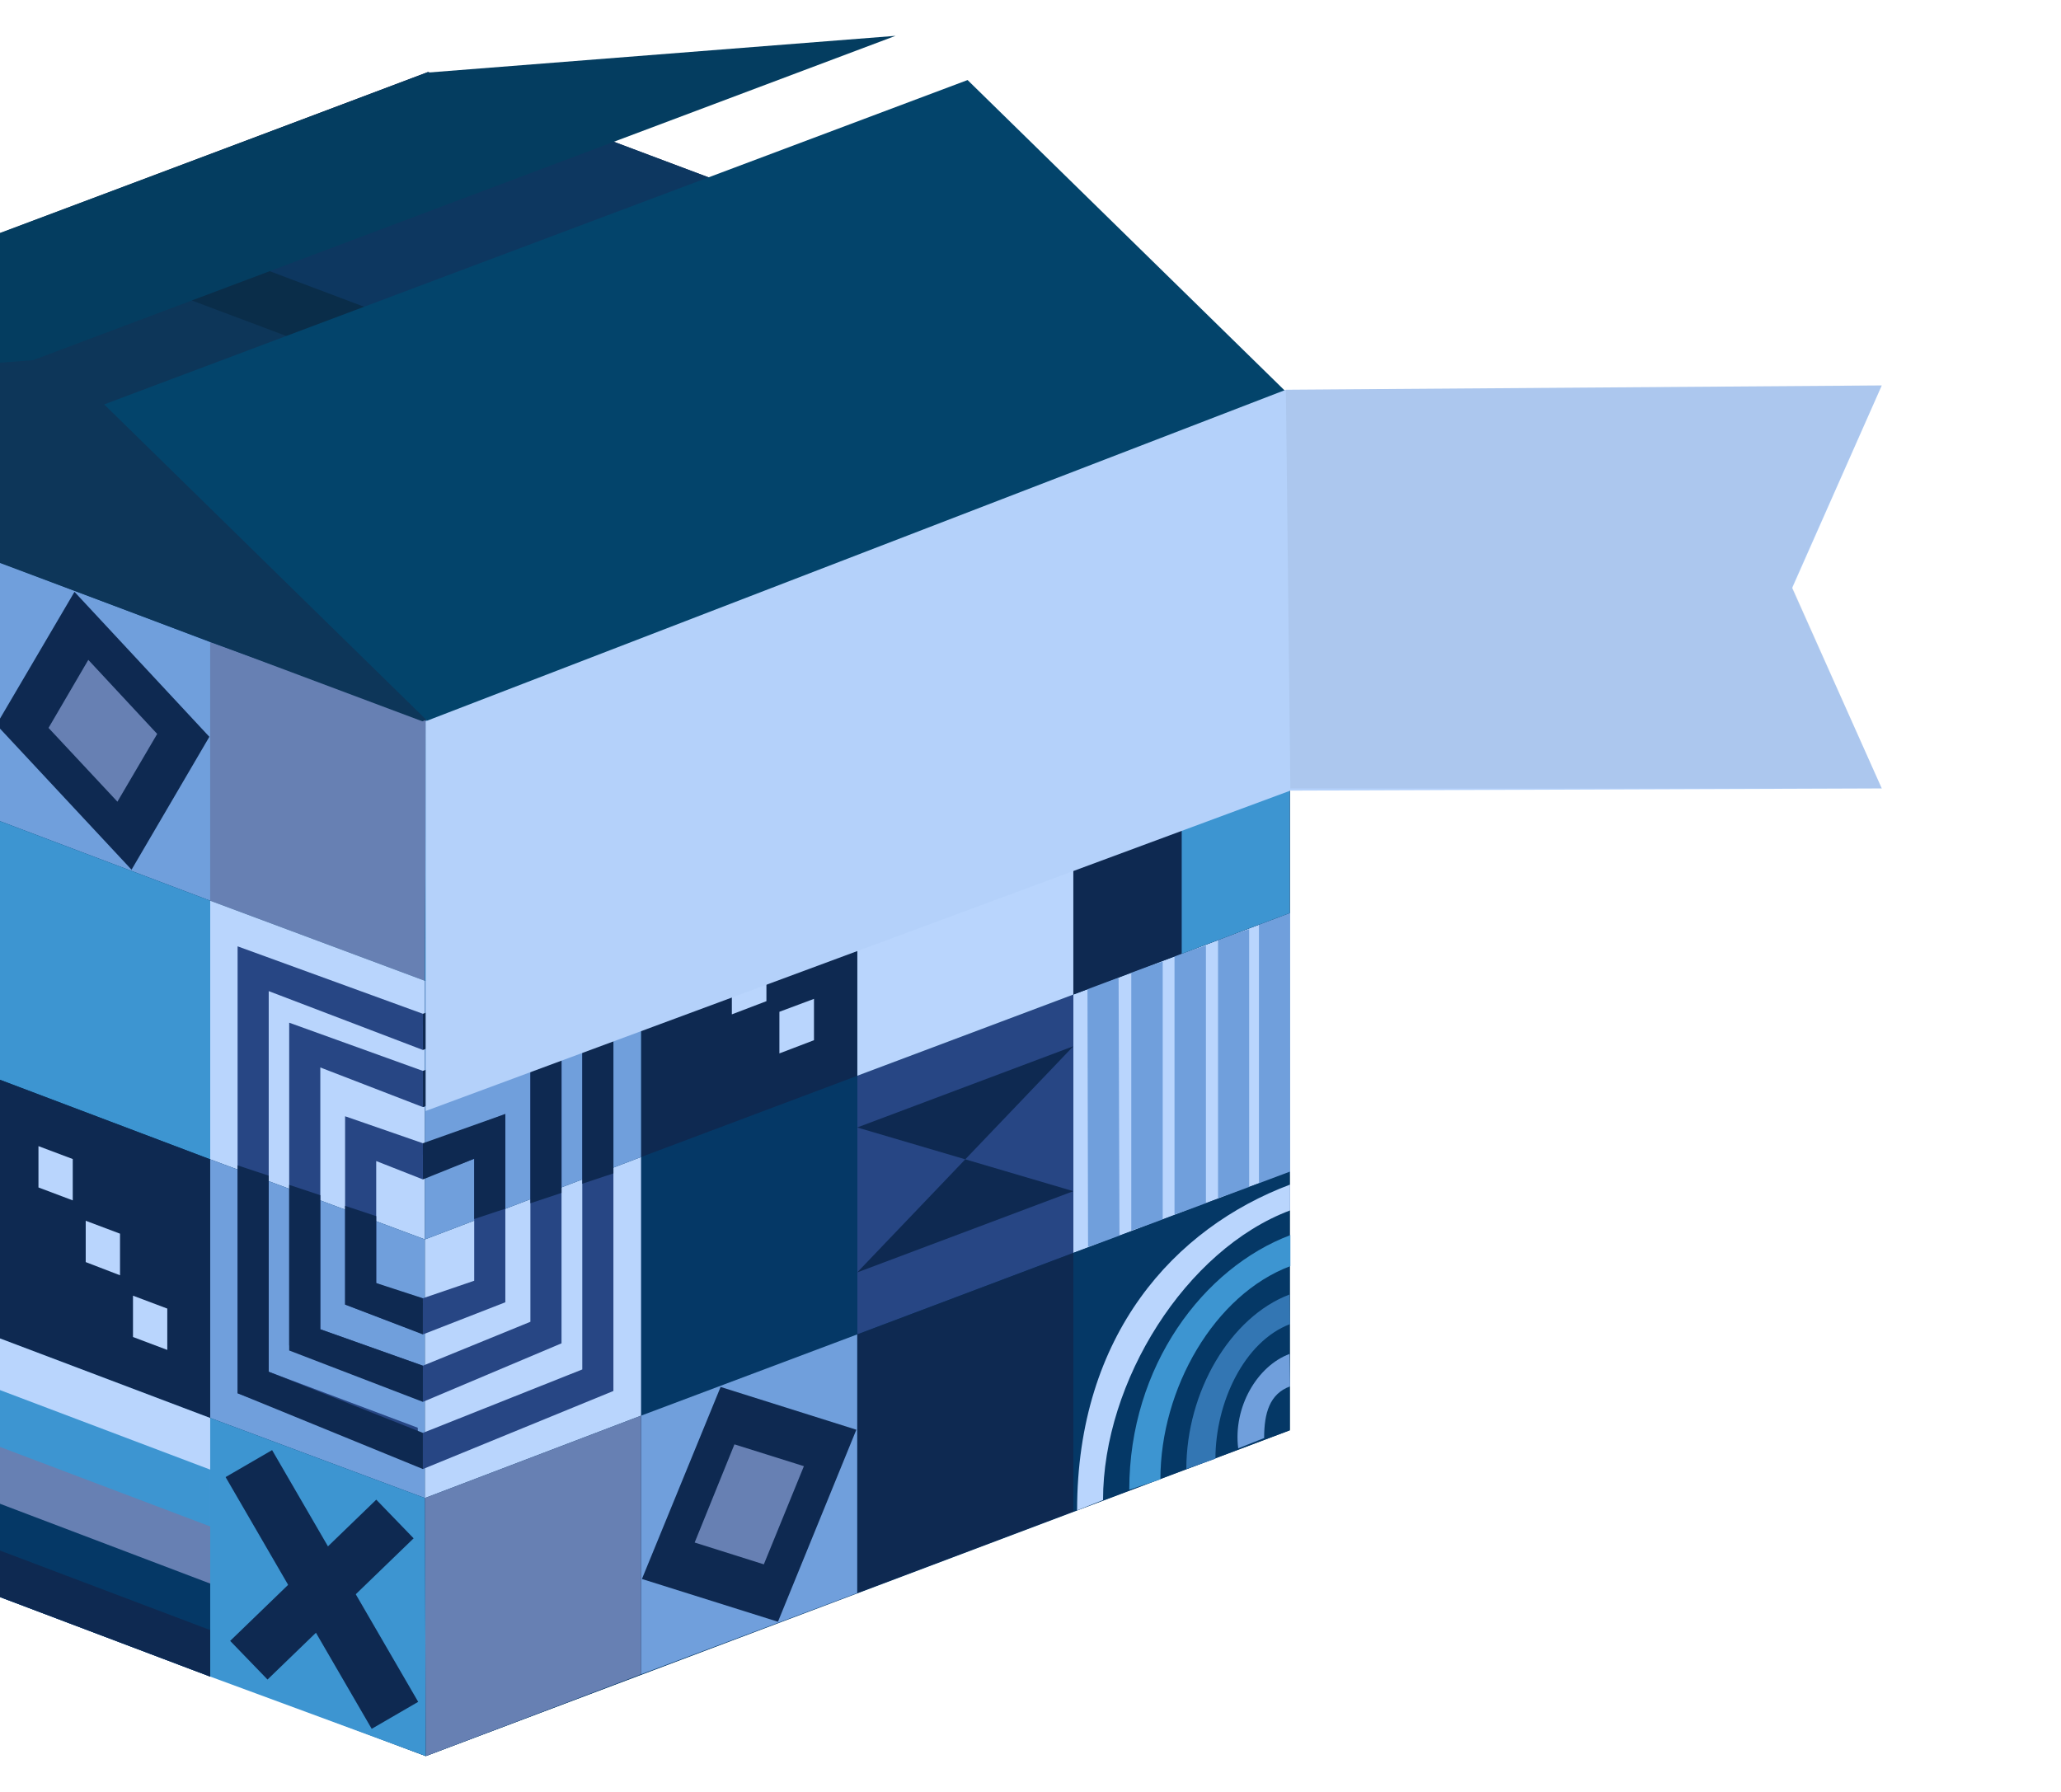
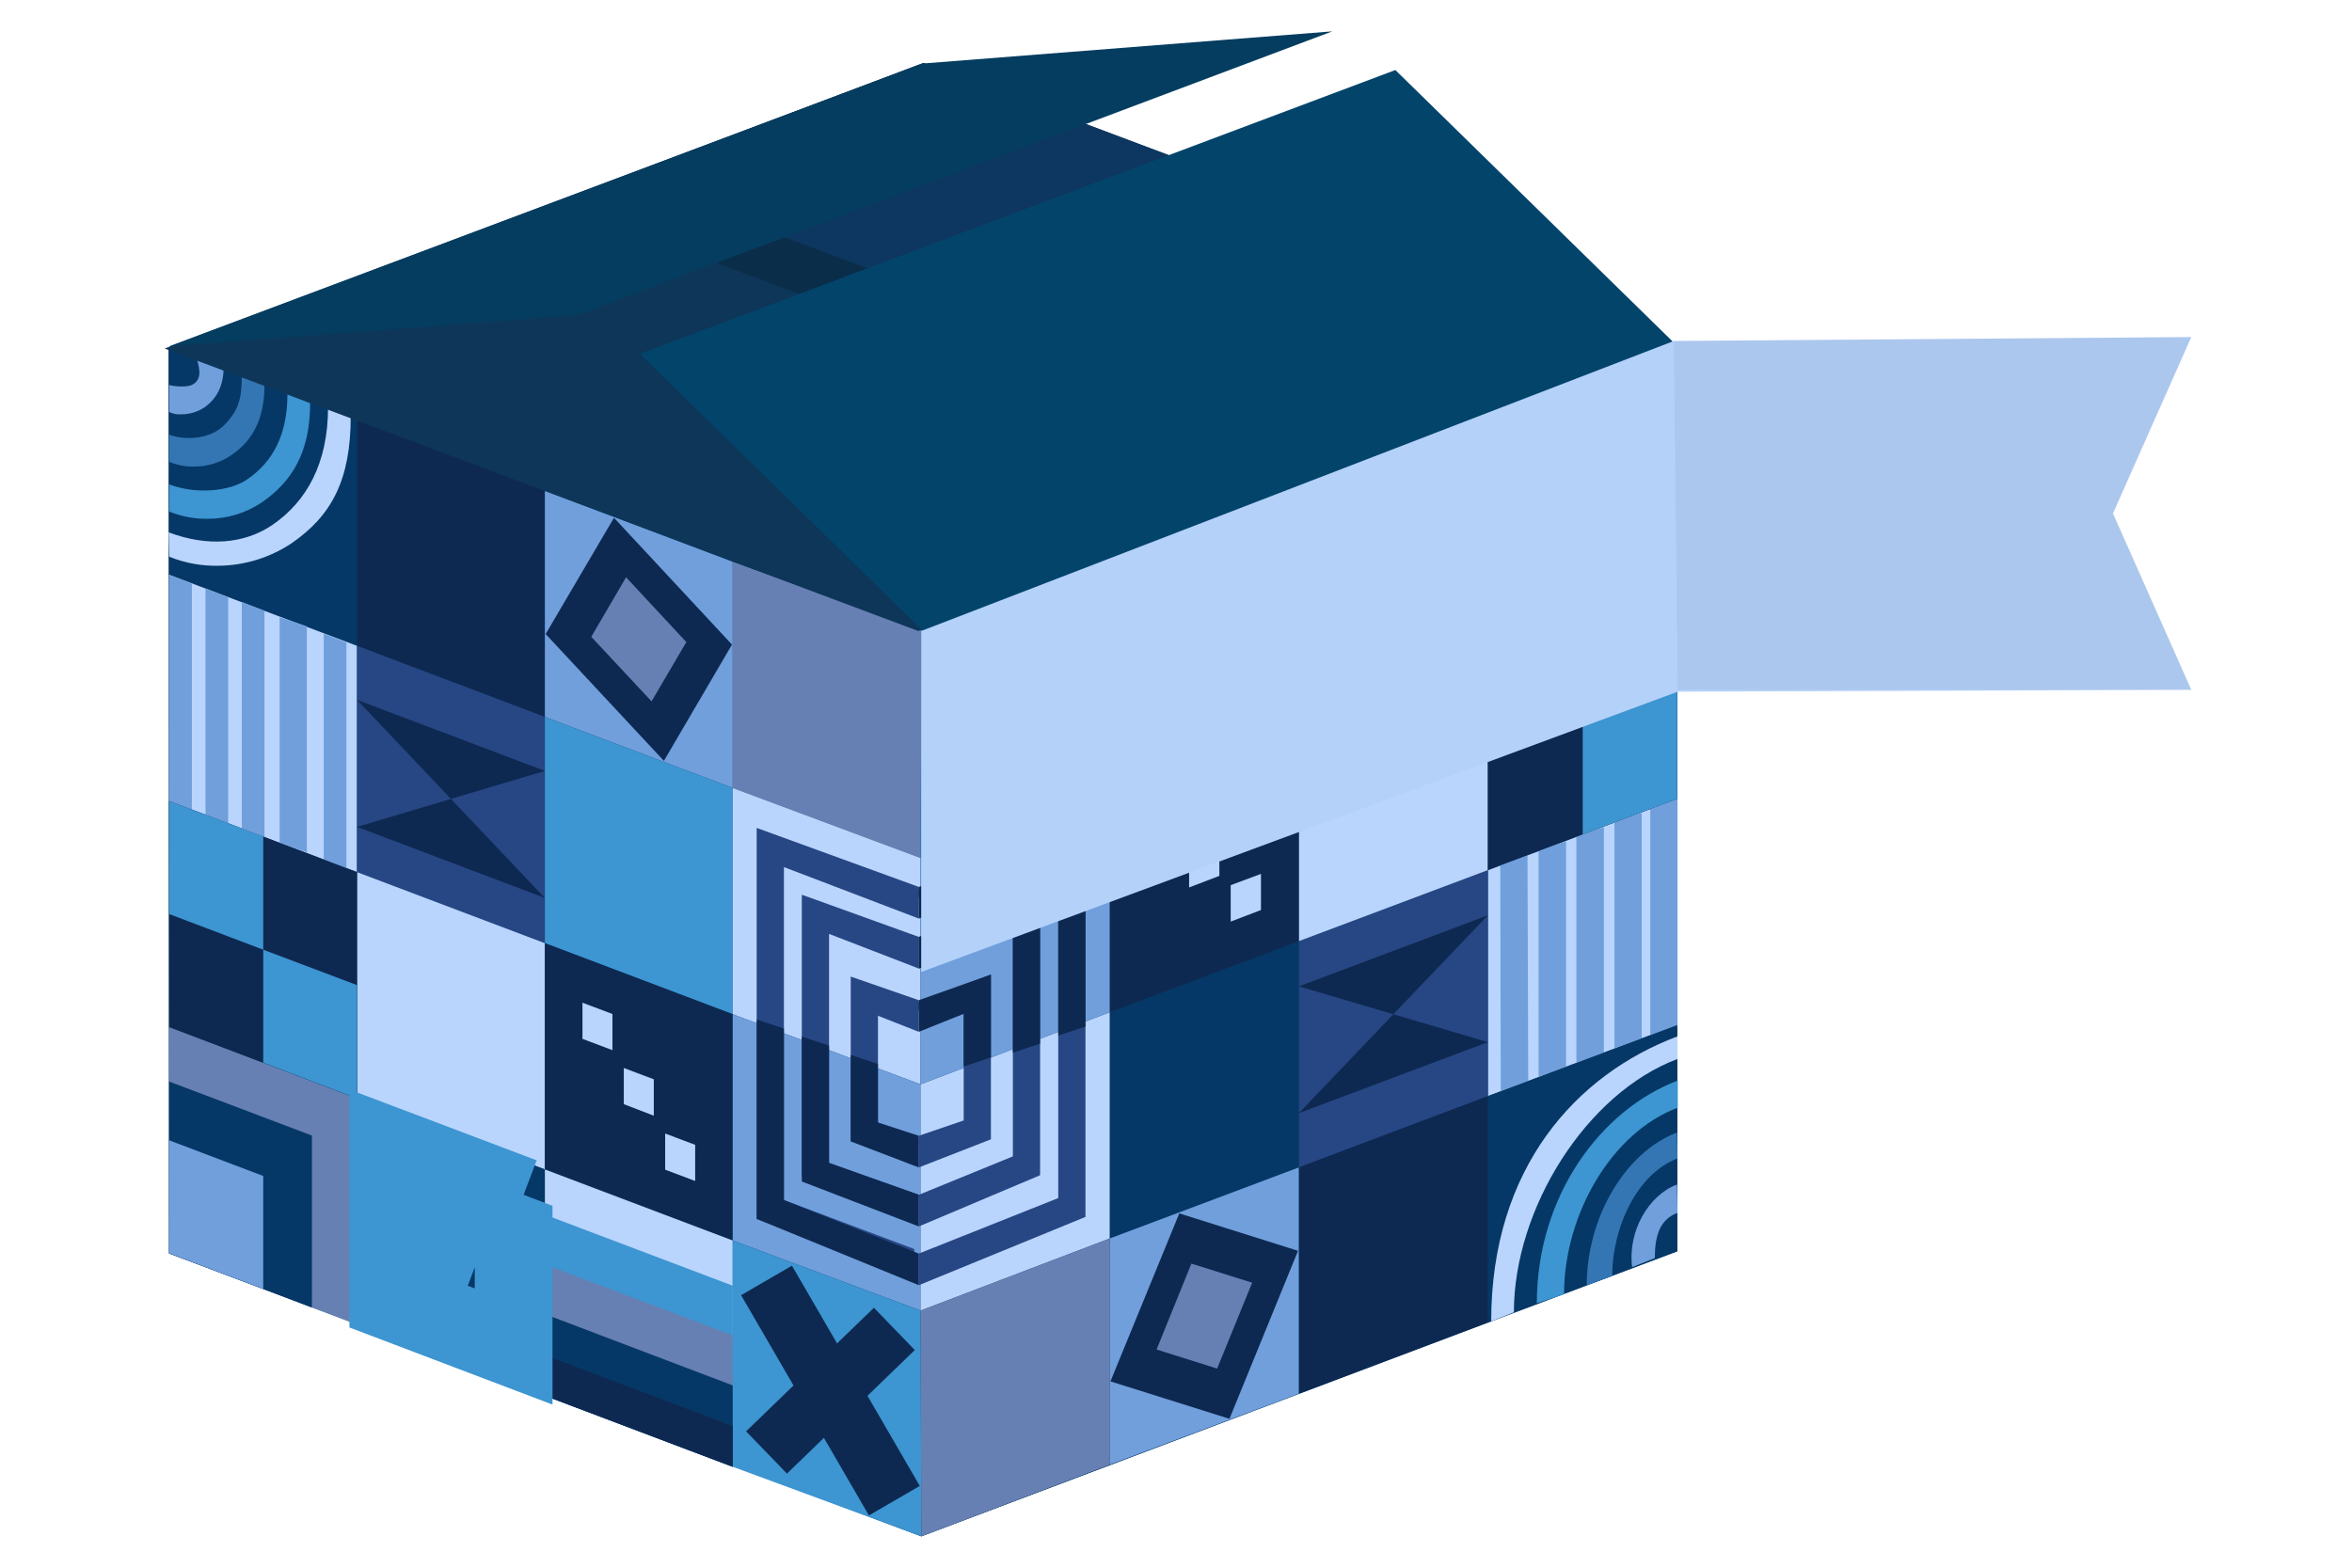
- <svg xmlns="http://www.w3.org/2000/svg" width="230" height="200" viewBox="0 0 230 200" fill="none">
-   <path d="M47.517 196L-48.42 159.926L-48.452 44.271L47.549 80.377L47.517 196Z" fill="#053866" />
-   <path d="M143.71 159.637L47.677 123.403L47.773 8.037L143.903 44.143L143.71 159.637Z" fill="#102E5B" />
-   <path d="M47.517 196L143.904 159.51V44.143L47.549 80.377L47.517 196Z" fill="#054270" />
-   <path d="M-48.42 159.926L47.71 123.147L47.775 8.037L-48.452 44.271L-48.42 159.926Z" fill="#0A2D49" />
-   <path d="M47.517 196L-48.42 159.894L-48.452 44.271L47.549 80.377L47.517 196Z" fill="#053866" />
-   <path d="M23.459 100.529L-0.501 91.462V62.596L23.459 71.663V100.529Z" fill="#709FDC" />
-   <path d="M47.419 109.467L23.459 100.528V71.663L47.548 80.377L47.419 109.467Z" fill="#6780B3" />
-   <path d="M23.459 129.394L-0.501 120.328V91.462L23.459 100.529V129.394Z" fill="#3D95D1" />
-   <path d="M47.419 138.333L23.459 129.394V100.529L47.419 109.467V138.333Z" fill="#B9D5FD" />
-   <path d="M23.459 158.26L-0.501 149.194V120.328L23.459 129.394V158.26Z" fill="#0E2951" />
-   <path d="M47.419 167.198L23.459 158.26V129.394L47.419 138.333V167.198Z" fill="#709FDC" />
-   <path d="M23.459 187.126L-0.501 178.059V149.193L23.459 158.26V187.126Z" fill="#B9D5FD" />
-   <path d="M47.516 196L23.459 187.126V158.26L47.419 167.198L47.516 196Z" fill="#3D95D1" />
-   <path d="M46.808 163.162L26.515 155.505V105.622L47.194 113.151V117.188L29.988 110.62V153.102L46.615 159.349L46.808 163.162Z" fill="#274684" />
-   <path d="M47.194 163.963L26.515 155.505V130.067L29.988 131.22V153.102L47.194 159.926V163.963Z" fill="#0E2951" />
-   <path d="M46.809 155.665L32.273 150.155V114.145L47.195 119.527V123.564L35.746 119.142V148.36L47.195 152.429L46.809 155.665Z" fill="#274684" />
-   <path d="M46.808 148.745L38.511 145.605V124.588L47.194 127.6V131.637L41.984 129.586V143.202L47.194 145.477L46.808 148.745Z" fill="#274684" />
-   <path d="M47.194 148.937L38.511 145.605V134.585L41.984 135.738V143.203L47.194 144.901V148.937Z" fill="#0E2951" />
-   <path d="M47.195 156.466L32.273 150.731V132.246L35.746 133.399V148.361L47.195 152.429V156.466Z" fill="#0E2951" />
-   <path d="M23.364 82.235L14.68 97.069L-0.403 80.89L8.312 66.056L23.364 82.235Z" fill="#0E2951" />
-   <path d="M17.542 81.915L13.104 89.476L5.417 81.242L9.855 73.649L17.542 81.915Z" fill="#6780B3" />
-   <path d="M23.459 187.126L-0.501 178.059V154.96L23.459 164.027V187.126Z" fill="#3D95D1" />
-   <path d="M23.459 187.126L-0.501 178.059V161.304L23.459 170.37V187.126Z" fill="#6780B3" />
-   <path d="M23.459 187.126L-0.501 178.059V167.647L23.459 176.746V187.126Z" fill="#053866" />
-   <path d="M23.459 187.126L-0.501 178.059V172.869L23.459 181.936V187.126Z" fill="#0E2951" />
-   <path d="M27.77 185.299L44.075 169.537" stroke="#0E2951" stroke-width="6" stroke-miterlimit="10" />
-   <path d="M44.075 191.451L27.77 163.354" stroke="#0E2951" stroke-width="6" stroke-miterlimit="10" />
-   <path d="M8.119 133.976L4.292 132.534V127.921L8.119 129.362V133.976Z" fill="#B9D5FD" />
-   <path d="M13.394 142.337L9.566 140.864V136.25L13.394 137.692V142.337Z" fill="#B9D5FD" />
-   <path d="M18.668 150.667L14.841 149.225V144.612L18.668 146.053V150.667Z" fill="#B9D5FD" />
-   <path d="M47.549 80.377L143.904 44.143L143.936 159.638L47.517 196L47.549 80.377Z" fill="#053866" />
-   <path d="M119.782 111.005L143.935 101.906V130.772L119.782 139.838V111.005Z" fill="#B9D5FD" />
-   <path d="M95.661 120.071L119.782 111.005V139.839L95.661 148.937V120.071Z" fill="#274684" />
-   <path d="M71.541 129.138L95.662 120.072V148.937L71.541 158.004V129.138Z" fill="#053866" />
-   <path d="M47.419 138.333L71.54 129.138V158.004L47.419 167.199V138.333Z" fill="#B9D5FD" />
-   <path d="M95.661 91.206L119.782 82.139V111.005L95.661 120.071V91.206Z" fill="#B9D5FD" />
-   <path d="M71.541 100.272L95.662 91.206V120.071L71.541 129.138V100.272Z" fill="#0E2951" />
-   <path d="M47.419 109.467L71.54 100.272V129.138L47.419 138.333V109.467Z" fill="#709FDC" />
-   <path d="M95.661 148.937L119.782 139.838V168.704L95.661 177.803V148.937Z" fill="#0E2951" />
-   <path d="M71.541 158.004L95.662 148.937V177.803L71.541 186.869V158.004Z" fill="#709FDC" />
-   <path d="M47.419 167.198L71.54 158.004V186.869L47.515 196L47.419 167.198Z" fill="#6780B3" />
-   <path d="M119.782 53.274L143.903 44.143L143.935 73.041L119.782 82.139V53.274Z" fill="#6780B3" />
-   <path d="M95.661 62.34L119.782 53.274V82.139L95.661 91.206V62.34Z" fill="#053866" />
-   <path d="M71.541 71.406L95.662 62.34V91.206L71.541 100.272V71.406Z" fill="#B9D5FD" />
-   <path d="M47.548 80.377L71.54 71.407V100.272L47.419 109.467L47.548 80.377Z" fill="#3D95D1" />
-   <path d="M47.194 163.963V159.926L64.98 152.846V110.364L48.031 116.74L46.809 113.504L68.453 105.366V155.249L47.194 163.963Z" fill="#274684" />
-   <path d="M68.453 130.964L64.98 132.118V110.364L47.194 117.188V113.151L68.453 105.366V130.964Z" fill="#0E2951" />
-   <path d="M47.194 156.466V152.429L59.191 147.527V118.886L47.194 123.563V119.527L62.664 115.041V149.93L47.194 156.466Z" fill="#274684" />
-   <path d="M47.194 148.937V144.901L52.919 142.946V129.33L48.031 131.189L46.809 127.953L56.393 124.333V145.349L47.194 148.937Z" fill="#274684" />
-   <path d="M56.392 134.905L52.919 136.058V129.33L47.194 131.637V127.6L56.392 124.333V134.905Z" fill="#0E2951" />
-   <path d="M62.664 133.143L59.191 134.296V118.886L47.194 123.564V119.527L62.664 113.888V133.143Z" fill="#0E2951" />
-   <path d="M131.875 48.724L143.903 44.143L143.936 58.624L131.875 63.141V48.724Z" fill="#FF8098" />
-   <path d="M71.637 176.233L80.417 154.8L95.565 159.573L86.817 181.006L71.637 176.233Z" fill="#0E2951" />
-   <path d="M77.522 172.164L81.961 161.207L89.712 163.642L85.241 174.599L77.522 172.164Z" fill="#6780B3" />
-   <path d="M71.541 71.406L95.662 62.34V85.439L71.541 94.505V71.406Z" fill="#3D95D1" />
-   <path d="M71.541 71.406L95.662 62.34V79.096L71.541 88.162V71.406Z" fill="#6780B3" />
-   <path d="M71.541 71.406L95.662 62.34V72.72L71.541 81.819V71.406Z" fill="#053866" />
-   <path d="M71.541 71.406L95.662 62.34V67.53L71.541 76.629V71.406Z" fill="#0E2951" />
-   <path d="M119.782 132.95L95.661 142.017L119.782 116.772L95.661 125.838" fill="#0E2951" />
-   <path d="M143.969 131.06L140.495 132.214V102.771L143.969 101.618V131.06Z" fill="#709FDC" />
-   <path d="M139.401 132.566L135.928 133.719V104.854L139.401 103.7V132.566Z" fill="#709FDC" />
-   <path d="M124.928 138.012L121.423 139.166L121.358 110.268L124.832 109.115L124.928 138.012Z" fill="#709FDC" />
-   <path d="M129.753 136.186L126.247 137.34V108.474L129.753 107.321V136.186Z" fill="#709FDC" />
-   <path d="M134.577 134.392L131.071 135.546V106.68L134.577 105.526V134.392Z" fill="#709FDC" />
-   <path d="M119.782 82.139L143.935 73.041V101.906L119.782 111.005V82.139Z" fill="#0E2951" />
-   <path d="M119.782 139.838L143.935 130.772V159.637L119.782 168.704V139.838Z" fill="#053866" />
-   <path d="M119.782 82.139L131.875 77.59V92.007L119.782 96.556V82.139Z" fill="#3D95D1" />
-   <path d="M123.095 167.423L120.2 168.576C120.2 148.937 131.103 137.051 143.967 132.213V135.097C132.357 139.454 123.095 154.159 123.095 167.423Z" fill="#B9D5FD" />
-   <path d="M129.496 165.116L126.022 166.269C126.022 152.429 134.32 141.505 144.001 137.852V141.312C135.542 144.484 129.496 154.96 129.496 165.116Z" fill="#3D95D1" />
-   <path d="M135.638 162.809L132.39 163.963C132.39 155.313 137.31 146.983 143.903 144.484L143.968 147.784C138.822 149.738 135.638 156.562 135.638 162.809Z" fill="#3376B3" />
-   <path d="M141.073 160.502L138.179 161.656C137.6 157.042 140.302 152.461 143.904 151.116L143.968 154.736C141.685 155.569 141.073 157.715 141.073 160.502Z" fill="#709FDC" />
-   <path d="M105.374 70.061L110.102 68.267V73.746L101.804 76.885V67.306L113.672 62.821V76.533L98.234 82.364V64.423L117.242 57.278V80.025L98.234 87.201" stroke="#3D95D1" stroke-width="5" stroke-miterlimit="10" />
-   <path d="M67.198 76.501L50.796 104.629" stroke="#0E2951" stroke-width="6" stroke-miterlimit="10" />
-   <path d="M50.796 82.684L67.198 98.446" stroke="#0E2951" stroke-width="6" stroke-miterlimit="10" />
-   <path d="M86.978 112.927L90.837 111.485V116.099L86.978 117.573V112.927Z" fill="#B9D5FD" />
-   <path d="M81.671 108.602L85.53 107.128V111.742L81.671 113.215V108.602Z" fill="#B9D5FD" />
-   <path d="M76.364 104.245L80.224 102.771V107.417L76.364 108.858V104.245Z" fill="#B9D5FD" />
-   <path d="M125.604 51.095L143.903 44.143L143.935 66.121L125.604 73.009V51.095Z" fill="#053866" />
-   <path d="M130.525 49.205L143.904 44.143L143.937 60.194L130.525 65.256V49.205Z" fill="#709FDC" />
-   <path d="M131.875 92.007L143.936 87.489V101.906L131.875 106.455V92.007Z" fill="#3D95D1" />
-   <path d="M104.57 58.335L143.903 44.143L47.773 8.037L9.533 22.517L104.57 58.335Z" fill="#0D3760" />
-   <path d="M96.852 61.892L47.13 80.505L-49 44.463L0.786 25.785L96.852 61.892Z" fill="#0D3659" />
-   <path d="M99.939 4L47.709 8.101L-48.421 44.175L3.68 40.202L99.939 4Z" fill="#043D60" />
-   <path d="M143.968 44.175L107.979 8.934L11.624 45.136L47.773 80.537L143.968 44.175Z" fill="#03446B" />
-   <path d="M47.5 124V80.5L143.5 43.5L210 43.023L200 65.632L210 88L144 88.242L47.5 124Z" fill="#B4D1FA" />
-   <path d="M210 43L143.5 43.5L144 88H210L200 65.5L210 43Z" fill="black" fill-opacity="0.05" />
+ <svg xmlns="http://www.w3.org/2000/svg" width="240" height="160" viewBox="0 0 240 160" fill="none">
+   <path d="M94.014 156.8L17.264 127.941L17.238 35.417L94.04 64.302L94.014 156.8Z" fill="#053866" />
+   <path d="M170.97 127.71L94.143 98.723L94.22 6.429L171.124 35.314L170.97 127.71Z" fill="#102E5B" />
+   <path d="M94.014 156.8L171.124 127.608V35.314L94.039 64.302L94.014 156.8Z" fill="#054270" />
+   <path d="M17.264 127.941L94.168 98.518L94.22 6.429L17.238 35.417L17.264 127.941Z" fill="#0A2D49" />
+   <path d="M94.014 156.8L17.264 127.915L17.238 35.417L94.04 64.302L94.014 156.8Z" fill="#053866" />
+   <path d="M36.432 65.916L17.264 58.663L17.238 35.417L36.432 42.824V65.916Z" fill="#053866" />
+   <path d="M22.359 57.74C20.615 57.785 18.881 57.471 17.264 56.818L17.213 54.331C21.149 55.818 24.932 55.536 27.813 53.563C31.287 51.179 33.474 47.283 33.474 41.568L35.789 42.49C35.789 48.949 33.86 52.614 29.769 55.434C27.575 56.901 25.001 57.703 22.359 57.74Z" fill="#B9D5FD" />
+   <path d="M55.6 73.17L36.432 65.916V42.824L55.6 50.077V73.17Z" fill="#0E2951" />
+   <path d="M74.768 80.423L55.6 73.17V50.077L74.768 57.33V80.423Z" fill="#709FDC" />
+   <path d="M93.936 87.573L74.768 80.423V57.33L94.039 64.302L93.936 87.573Z" fill="#6780B3" />
+   <path d="M36.432 89.009L17.264 81.756V58.663L36.432 65.916V89.009Z" fill="#B9D5FD" />
+   <path d="M55.6 96.262L36.432 89.009V65.916L55.6 73.17V96.262Z" fill="#274684" />
+   <path d="M74.768 103.516L55.6 96.262V73.17L74.768 80.423V103.516Z" fill="#3D95D1" />
+   <path d="M93.936 110.666L74.768 103.515V80.423L93.936 87.574V110.666Z" fill="#B9D5FD" />
+   <path d="M55.6 119.355L36.432 112.102V89.009L55.6 96.262V119.355Z" fill="#B9D5FD" />
+   <path d="M74.768 126.608L55.6 119.355V96.262L74.768 103.516V126.608Z" fill="#0E2951" />
+   <path d="M93.936 133.759L74.768 126.608V103.515L93.936 110.666V133.759Z" fill="#709FDC" />
+   <path d="M36.432 135.194L17.264 127.915V104.823L36.432 112.101V135.194Z" fill="#6780B3" />
+   <path d="M55.6 142.447L36.432 135.194V112.101L55.6 119.355V142.447Z" fill="#053866" />
+   <path d="M74.768 149.7L55.6 142.447V119.355L74.768 126.608V149.7Z" fill="#B9D5FD" />
+   <path d="M94.013 156.8L74.768 149.701V126.608L93.936 133.759L94.013 156.8Z" fill="#3D95D1" />
+   <path d="M21.174 52.948C19.834 52.968 18.503 52.715 17.264 52.204V49.436C20.017 50.487 23.413 50.128 25.111 49.001C27.941 47.13 29.331 44.234 29.331 40.21L31.646 41.132C31.646 46.079 29.871 49.103 26.706 51.282C25.073 52.38 23.145 52.96 21.174 52.948Z" fill="#3D95D1" />
+   <path d="M19.811 47.617C18.937 47.637 18.068 47.471 17.264 47.13V44.361C18.91 44.977 21.432 44.823 22.821 43.439C24.288 41.978 24.674 40.799 24.674 38.364L26.989 39.287C26.989 42.67 25.831 44.951 23.619 46.438C22.502 47.212 21.172 47.623 19.811 47.617Z" fill="#3376B3" />
+   <path d="M18.524 42.286C18.091 42.319 17.657 42.24 17.264 42.055V39.287C17.675 39.441 19.039 39.543 19.579 39.287C20.506 38.826 20.506 37.903 20.042 36.519L22.821 37.441C22.821 39.364 22.127 40.697 20.84 41.594C20.152 42.044 19.347 42.284 18.524 42.286Z" fill="#709FDC" />
+   <path d="M93.448 130.529L77.213 124.404V84.498L93.757 90.521V93.75L79.992 88.496V122.481L93.293 127.479L93.448 130.529Z" fill="#274684" />
+   <path d="M93.757 131.17L77.213 124.404V104.054L79.992 104.976V122.481L93.757 127.941V131.17Z" fill="#0E2951" />
+   <path d="M93.448 124.532L81.818 120.124V91.316L93.757 95.621V98.851L84.597 95.314V118.688L93.757 121.943L93.448 124.532Z" fill="#274684" />
+   <path d="M93.447 118.996L86.809 116.484V99.671L93.755 102.08V105.309L89.587 103.669V114.562L93.755 116.381L93.447 118.996Z" fill="#274684" />
+   <path d="M93.755 119.15L86.809 116.484V107.668L89.587 108.59V114.562L93.755 115.92V119.15Z" fill="#0E2951" />
+   <path d="M93.757 125.173L81.818 120.585V105.797L84.597 106.719V118.688L93.757 121.943V125.173Z" fill="#0E2951" />
+   <path d="M31.826 133.451L17.264 127.915V110.384L31.826 115.895V133.451Z" fill="#053866" />
+   <path d="M26.861 131.555L17.264 127.915V116.382L26.861 120.021V131.555Z" fill="#709FDC" />
+   <path d="M74.692 65.788L67.745 77.655L55.678 64.712L62.65 52.845L74.692 65.788Z" fill="#0E2951" />
+   <path d="M70.034 65.532L66.483 71.581L60.334 64.994L63.885 58.919L70.034 65.532Z" fill="#6780B3" />
+   <path d="M74.768 149.7L55.6 142.447V123.968L74.768 131.221V149.7Z" fill="#3D95D1" />
+   <path d="M74.768 149.701L55.6 142.447V129.043L74.768 136.296V149.701Z" fill="#6780B3" />
+   <path d="M74.768 149.701L55.6 142.447V134.118L74.768 141.397V149.701Z" fill="#053866" />
+   <path d="M74.768 149.701L55.6 142.447V138.295L74.768 145.549V149.701Z" fill="#0E2951" />
+   <path d="M36.432 71.427L55.6 78.68L36.432 84.395L55.6 91.649L36.432 71.427Z" fill="#0E2951" />
+   <path d="M19.579 82.678L17.264 81.756V58.663L19.579 59.586V82.678Z" fill="#709FDC" />
+   <path d="M23.284 84.062L20.969 83.14V60.047L23.284 60.97V84.062Z" fill="#709FDC" />
+   <path d="M35.351 88.676L33.035 87.753V64.661L35.351 65.583V88.676Z" fill="#709FDC" />
+   <path d="M31.312 86.984L28.533 86.062V62.995L31.312 63.917V86.984Z" fill="#709FDC" />
+   <path d="M26.989 85.446L24.674 84.524V61.431L26.989 62.354V85.446Z" fill="#709FDC" />
+   <path d="M36.432 112.101L17.264 104.823V81.756L36.432 89.009V112.101Z" fill="#0E2951" />
+   <path d="M36.432 112.101L26.861 108.462V96.928L36.432 100.542V112.101Z" fill="#3D95D1" />
+   <path d="M26.861 96.928L17.264 93.289V81.756L26.861 85.369V96.928Z" fill="#3D95D1" />
+   <path d="M47.985 130.555L44.048 129.068V124.506L50.944 127.121V135.117L41.089 131.375V119.944L53.877 124.788V139.73L38.156 133.759V114.818L53.877 120.764" stroke="#3D95D1" stroke-width="5" stroke-miterlimit="10" />
+   <path d="M78.217 148.24L91.261 135.63" stroke="#0E2951" stroke-width="6" stroke-miterlimit="10" />
+   <path d="M91.261 153.161L78.217 130.683" stroke="#0E2951" stroke-width="6" stroke-miterlimit="10" />
+   <path d="M62.495 107.181L59.434 106.027V102.337L62.495 103.49V107.181Z" fill="#B9D5FD" />
+   <path d="M66.716 113.87L63.654 112.691V109L66.716 110.154V113.87Z" fill="#B9D5FD" />
+   <path d="M70.935 120.533L67.873 119.38V115.689L70.935 116.843V120.533Z" fill="#B9D5FD" />
+   <path d="M94.039 64.302L171.124 35.314L171.149 127.71L94.014 156.8L94.039 64.302Z" fill="#053866" />
+   <path d="M151.826 88.804L171.149 81.525V104.617L151.826 111.871V88.804Z" fill="#B9D5FD" />
+   <path d="M132.529 96.057L151.826 88.804V111.871L132.529 119.15V96.057Z" fill="#274684" />
+   <path d="M113.232 103.31L132.529 96.057V119.15L113.232 126.403V103.31Z" fill="#053866" />
+   <path d="M93.936 110.666L113.232 103.311V126.403L93.936 133.759V110.666Z" fill="#B9D5FD" />
+   <path d="M132.529 72.965L151.826 65.711V88.804L132.529 96.057V72.965Z" fill="#B9D5FD" />
+   <path d="M113.232 80.218L132.529 72.965V96.057L113.232 103.31V80.218Z" fill="#0E2951" />
+   <path d="M93.936 87.574L113.232 80.218V103.31L93.936 110.666V87.574Z" fill="#709FDC" />
+   <path d="M132.529 119.15L151.826 111.871V134.963L132.529 142.242V119.15Z" fill="#0E2951" />
+   <path d="M113.232 126.403L132.529 119.15V142.242L113.232 149.495V126.403Z" fill="#709FDC" />
+   <path d="M93.936 133.759L113.232 126.403V149.495L94.013 156.8L93.936 133.759Z" fill="#6780B3" />
+   <path d="M151.826 42.619L171.123 35.314L171.149 58.432L151.826 65.711V42.619Z" fill="#6780B3" />
+   <path d="M132.529 49.872L151.826 42.619V65.711L132.529 72.965V49.872Z" fill="#053866" />
+   <path d="M113.232 57.125L132.529 49.872V72.965L113.232 80.218V57.125Z" fill="#B9D5FD" />
+   <path d="M94.038 64.302L113.232 57.125V80.218L93.936 87.574L94.038 64.302Z" fill="#3D95D1" />
+   <path d="M93.756 131.17V127.941L107.984 122.277V88.291L94.425 93.392L93.447 90.803L110.763 84.293V124.199L93.756 131.17Z" fill="#274684" />
+   <path d="M110.763 104.771L107.984 105.694V88.291L93.756 93.751V90.521L110.763 84.293V104.771Z" fill="#0E2951" />
+   <path d="M93.756 125.173V121.943L103.353 118.022V95.109L93.756 98.851V95.621L106.132 92.033V119.944L93.756 125.173Z" fill="#274684" />
+   <path d="M93.756 119.15V115.92L98.336 114.357V103.464L94.425 104.951L93.447 102.362L101.115 99.466V116.279L93.756 119.15Z" fill="#274684" />
+   <path d="M101.114 107.924L98.336 108.847V103.464L93.756 105.31V102.08L101.114 99.466V107.924Z" fill="#0E2951" />
+   <path d="M106.132 106.514L103.353 107.437V95.109L93.756 98.851V95.621L106.132 91.111V106.514Z" fill="#0E2951" />
+   <path d="M161.5 38.979L171.123 35.314L171.148 46.899L161.5 50.513V38.979Z" fill="#FF8098" />
+   <path d="M113.311 140.986L120.335 123.84L132.453 127.659L125.455 144.805L113.311 140.986Z" fill="#0E2951" />
+   <path d="M118.02 137.731L121.57 128.966L127.771 130.914L124.195 139.679L118.02 137.731Z" fill="#6780B3" />
+   <path d="M113.232 57.125L132.529 49.872V68.351L113.232 75.604V57.125Z" fill="#3D95D1" />
+   <path d="M113.232 57.125L132.529 49.872V63.276L113.232 70.53V57.125Z" fill="#6780B3" />
+   <path d="M113.232 57.125L132.529 49.872V58.176L113.232 65.455V57.125Z" fill="#053866" />
+   <path d="M113.232 57.125L132.529 49.872V54.024L113.232 61.303V57.125Z" fill="#0E2951" />
+   <path d="M151.826 106.36L132.529 113.614L151.826 93.417L132.529 100.67" fill="#0E2951" />
+   <path d="M171.175 104.848L168.396 105.771V82.217L171.175 81.294V104.848Z" fill="#709FDC" />
+   <path d="M167.521 106.053L164.742 106.975V83.883L167.521 82.96V106.053Z" fill="#709FDC" />
+   <path d="M155.944 110.41L153.139 111.333L153.088 88.214L155.867 87.292L155.944 110.41Z" fill="#709FDC" />
+   <path d="M159.803 108.949L156.998 109.872V86.779L159.803 85.856V108.949Z" fill="#709FDC" />
+   <path d="M163.662 107.514L160.857 108.436V85.344L163.662 84.421V107.514Z" fill="#709FDC" />
+   <path d="M151.826 65.711L171.149 58.432V81.525L151.826 88.804V65.711Z" fill="#0E2951" />
+   <path d="M151.826 111.871L171.149 104.617V127.71L151.826 134.963V111.871Z" fill="#053866" />
+   <path d="M151.826 65.711L161.5 62.072V73.605L151.826 77.245V65.711Z" fill="#3D95D1" />
+   <path d="M154.478 133.938L152.162 134.861C152.162 119.15 160.884 109.641 171.176 105.771V108.078C161.888 111.563 154.478 123.327 154.478 133.938Z" fill="#B9D5FD" />
+   <path d="M159.597 132.093L156.818 133.016C156.818 121.943 163.456 113.204 171.201 110.282V113.05C164.434 115.587 159.597 123.968 159.597 132.093Z" fill="#3D95D1" />
+   <path d="M164.511 130.247L161.912 131.17C161.912 124.25 165.849 117.586 171.123 115.587L171.175 118.227C167.058 119.79 164.511 125.25 164.511 130.247Z" fill="#3376B3" />
+   <path d="M168.859 128.402L166.543 129.325C166.08 125.634 168.241 121.969 171.123 120.892L171.174 123.789C169.348 124.455 168.859 126.172 168.859 128.402Z" fill="#709FDC" />
+   <path d="M140.3 56.049L144.082 54.614V58.996L137.444 61.508V53.845L146.938 50.257V61.226L134.588 65.891V51.538L149.794 45.823V64.02L134.588 69.761" stroke="#3D95D1" stroke-width="5" stroke-miterlimit="10" />
+   <path d="M109.76 61.2L96.639 83.704" stroke="#0E2951" stroke-width="6" stroke-miterlimit="10" />
+   <path d="M96.639 66.147L109.76 78.757" stroke="#0E2951" stroke-width="6" stroke-miterlimit="10" />
+   <path d="M125.582 90.342L128.67 89.188V92.879L125.582 94.058V90.342Z" fill="#B9D5FD" />
+   <path d="M121.338 86.882L124.425 85.703V89.393L121.338 90.572V86.882Z" fill="#B9D5FD" />
+   <path d="M117.092 83.396L120.179 82.217V85.933L117.092 87.087V83.396Z" fill="#B9D5FD" />
+   <path d="M156.484 40.876L171.124 35.314L171.15 52.897L156.484 58.407V40.876Z" fill="#053866" />
+   <path d="M160.42 39.364L171.123 35.314L171.149 48.155L160.42 52.205V39.364Z" fill="#709FDC" />
+   <path d="M161.5 73.605L171.148 69.992V81.525L161.5 85.164V73.605Z" fill="#3D95D1" />
+   <path d="M139.656 46.668L171.123 35.314L94.219 6.429L63.627 18.014L139.656 46.668Z" fill="#0D3760" />
+   <path d="M133.482 49.513L93.705 64.404L16.801 35.571L56.629 20.628L133.482 49.513Z" fill="#0D3659" />
+   <path d="M135.952 3.2L94.168 6.481L17.264 35.34L58.945 32.162L135.952 3.2Z" fill="#043D60" />
+   <path d="M171.176 35.34L142.385 7.147L65.301 36.109L94.22 64.43L171.176 35.34Z" fill="#03446B" />
+   <path d="M94 99.2V64.4L170.8 34.8L223.6 34.4L215.6 52.4L223.6 70.4L171.2 70.593L94 99.2Z" fill="#B4D1FA" />
+   <path d="M223.601 34.4L170.801 34.8L171.198 70.4H223.601L215.661 52.4L223.601 34.4Z" fill="black" fill-opacity="0.05" />
</svg>
